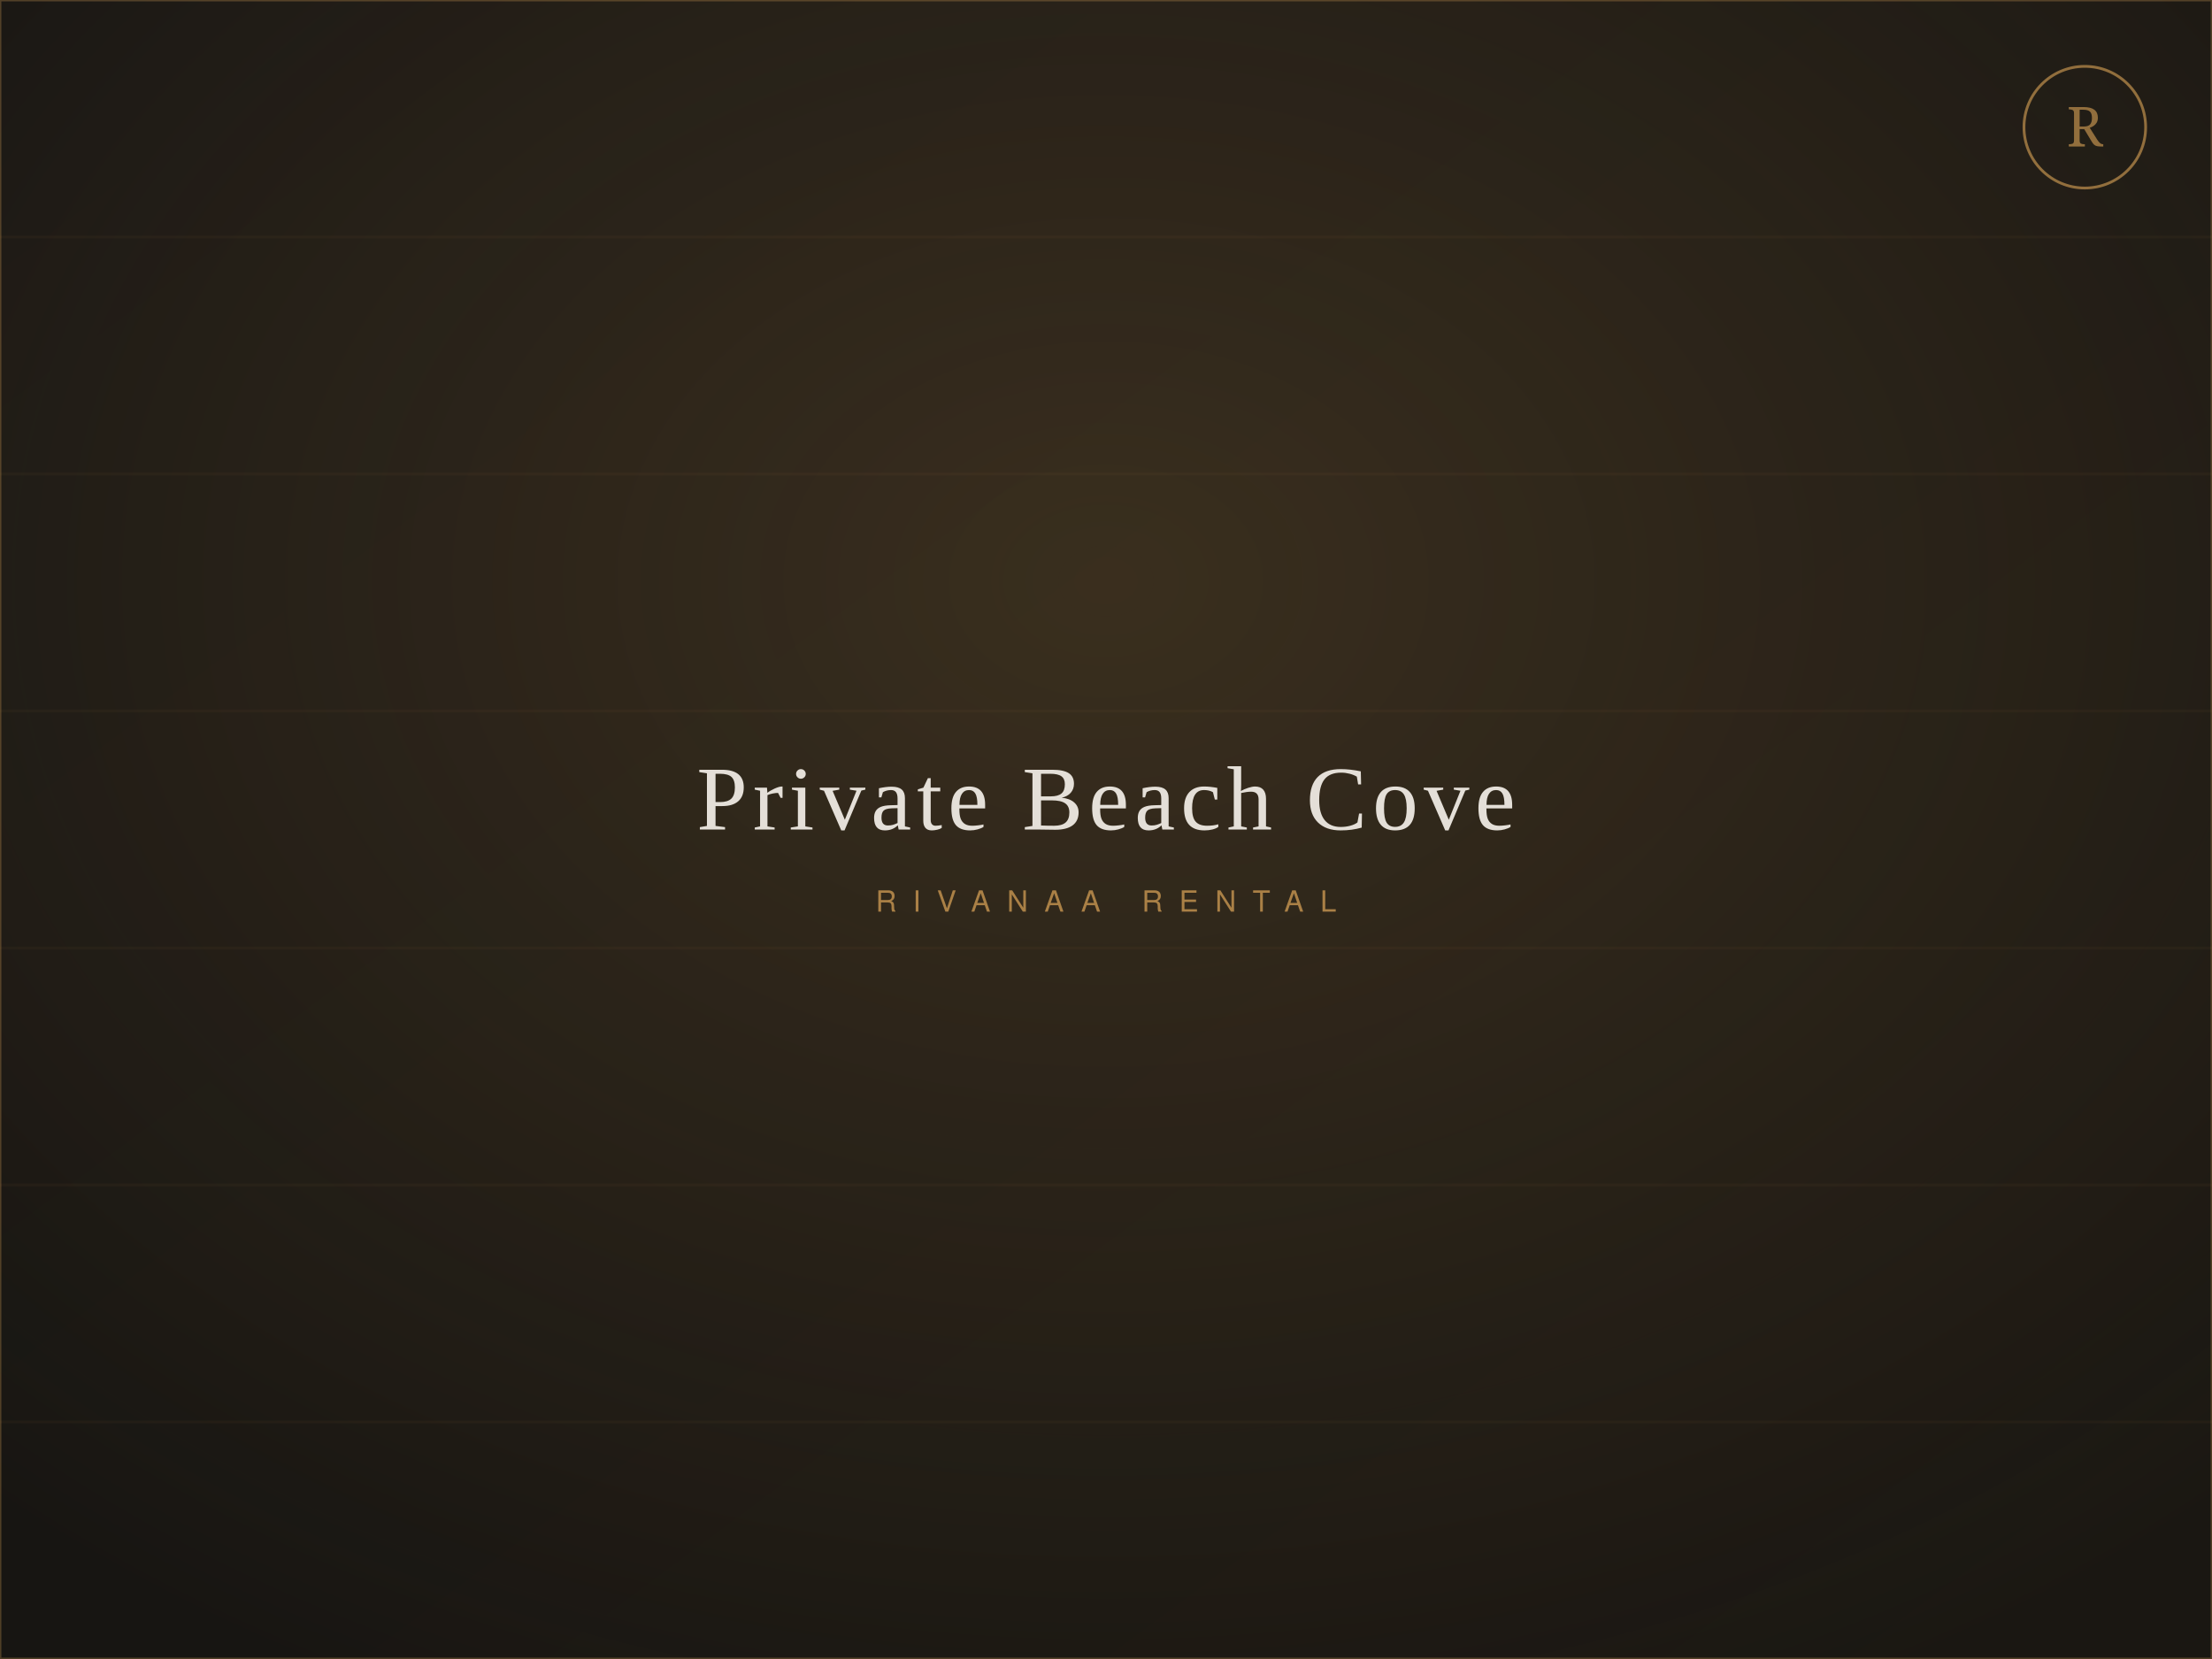
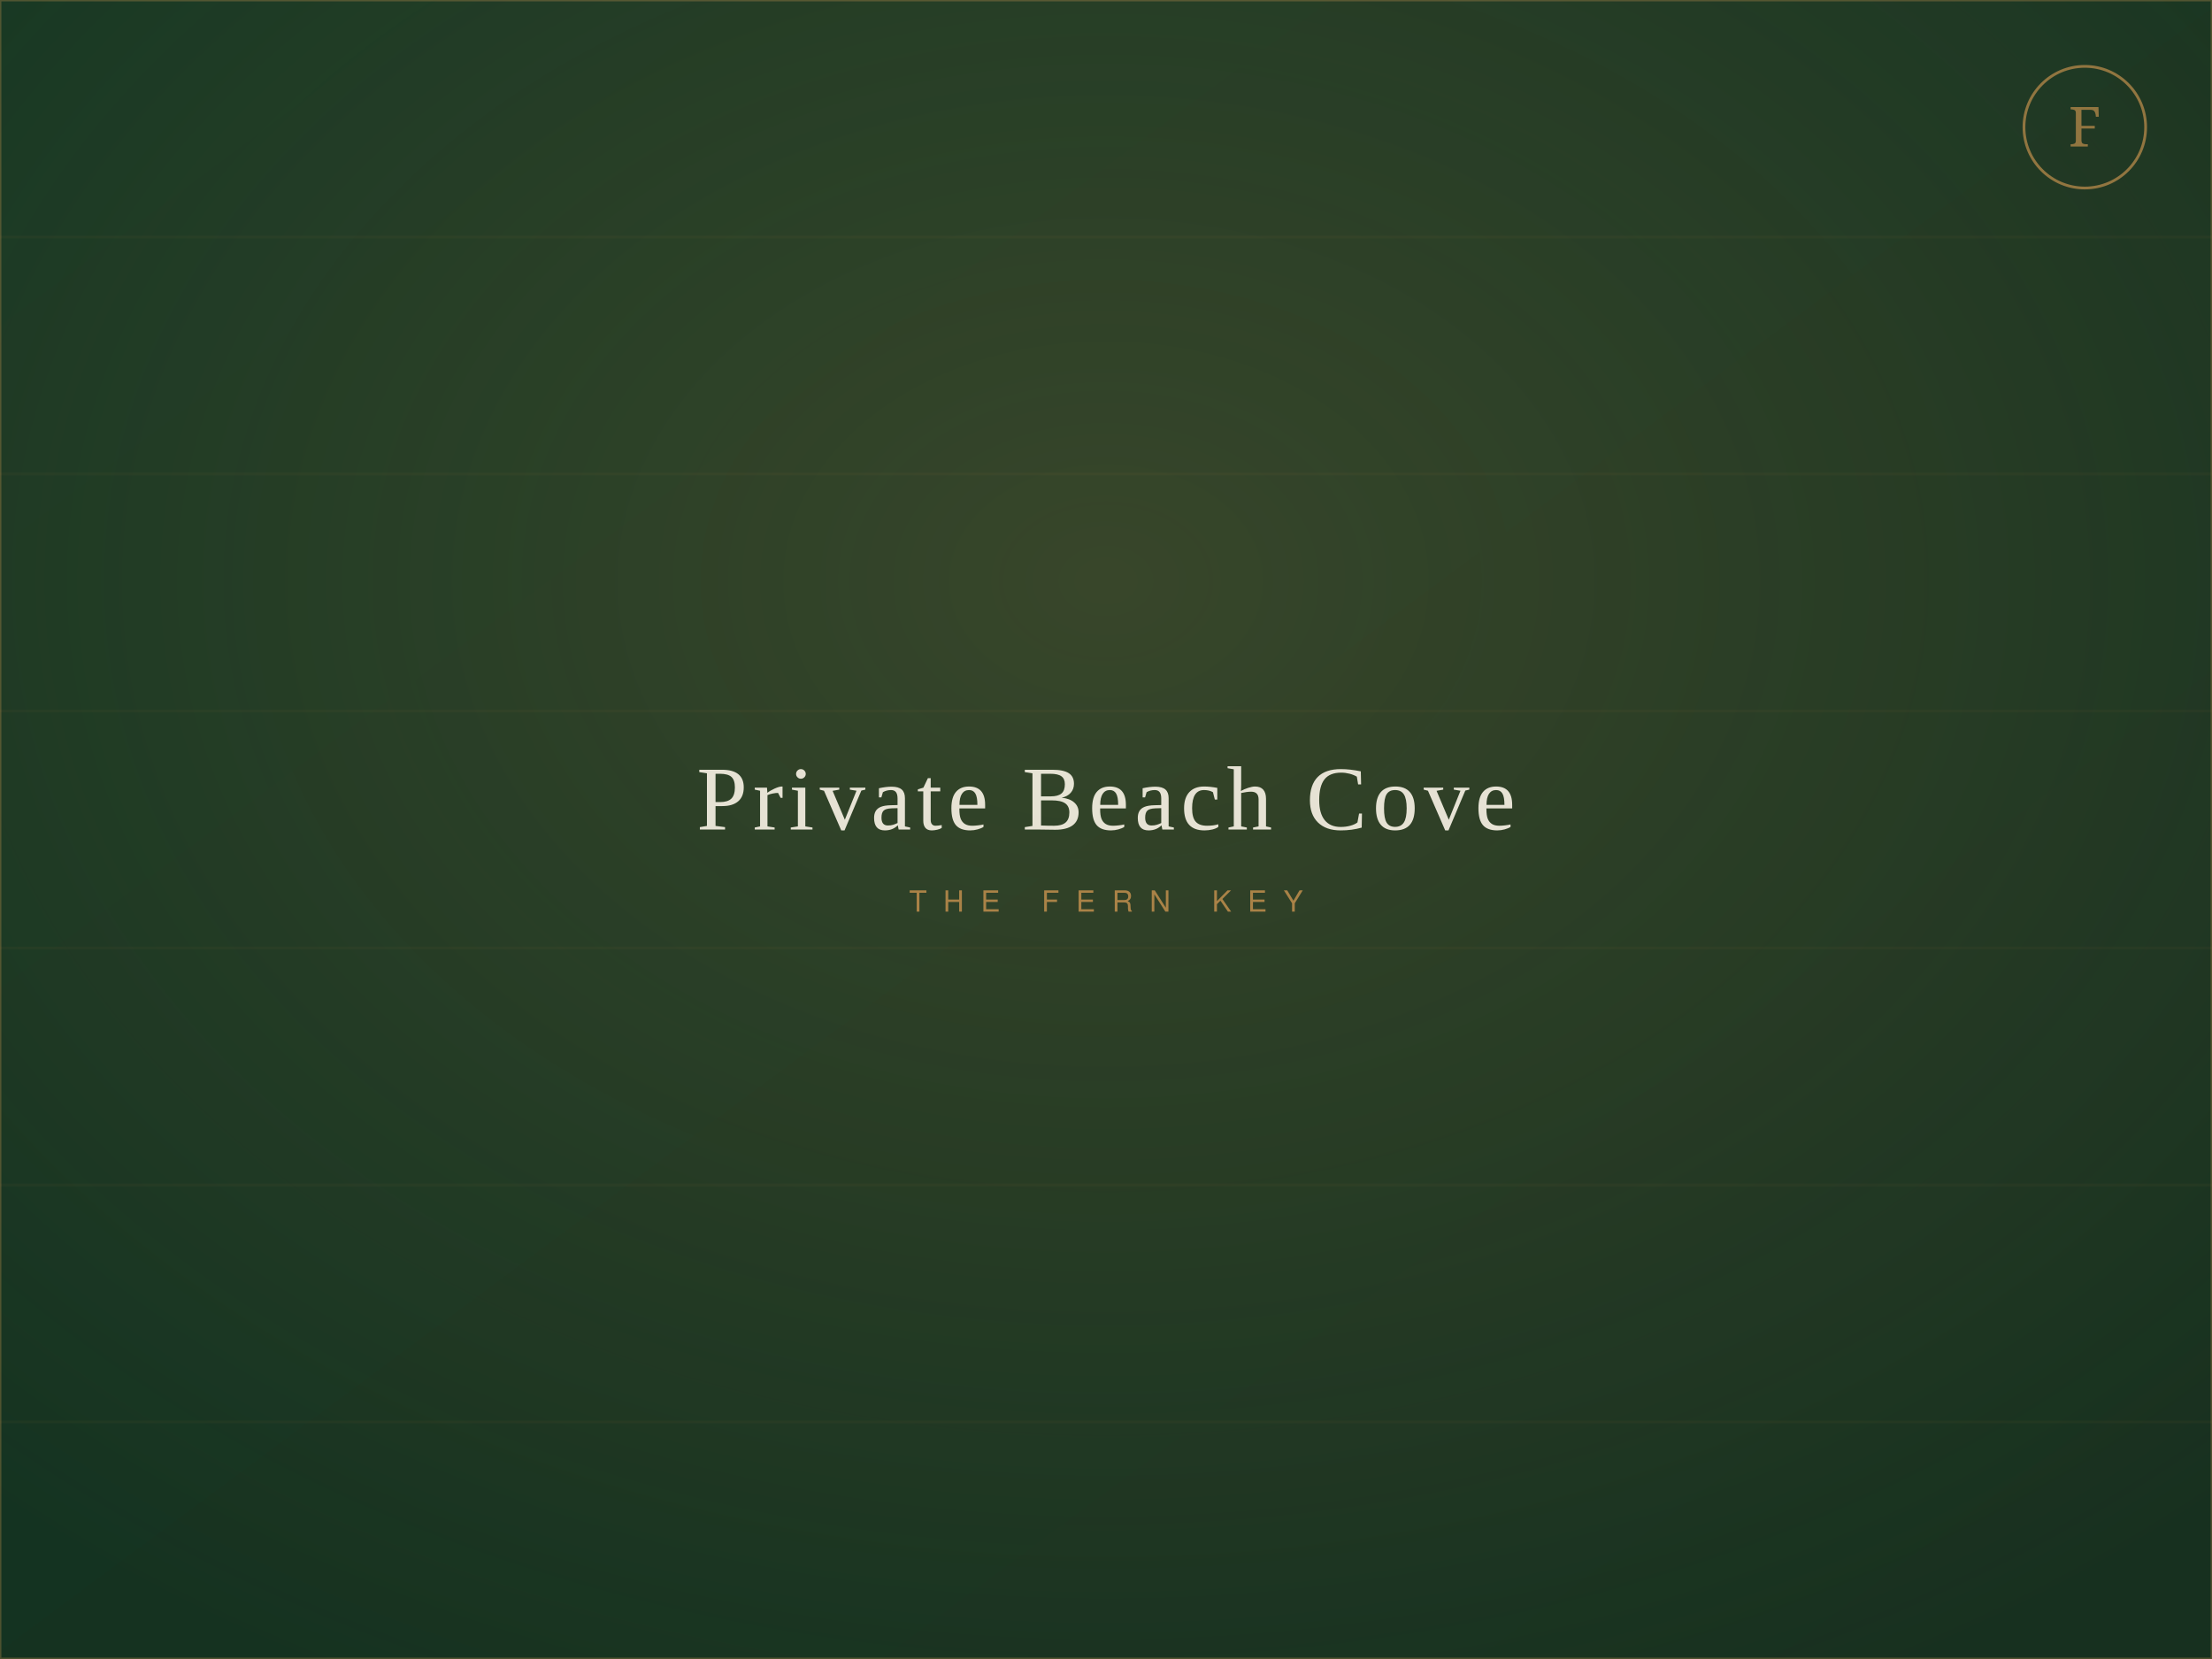
<svg xmlns="http://www.w3.org/2000/svg" width="800" height="600" viewBox="0 0 800 600">
  <defs>
    <linearGradient id="grad-attraction-beach" x1="0%" y1="0%" x2="100%" y2="100%">
-       <stop offset="0%" stop-color="#141312" />
-       <stop offset="100%" stop-color="#1a1712" />
+       <stop offset="0%" stop-color="#123522" />
+       <stop offset="100%" stop-color="#17301f" />
    </linearGradient>
    <radialGradient id="glow-attraction-beach" cx="50%" cy="35%" r="75%">
      <stop offset="0%" stop-color="#b78a4a" stop-opacity="0.22" />
      <stop offset="100%" stop-color="#b78a4a" stop-opacity="0" />
    </radialGradient>
  </defs>
  <rect width="800" height="600" fill="url(#grad-attraction-beach)" />
  <rect width="800" height="600" fill="url(#glow-attraction-beach)" />
  <line x1="0" y1="85.714" x2="800" y2="85.714" stroke="#b78a4a" stroke-opacity="0.05" stroke-width="1" />
  <line x1="0" y1="171.429" x2="800" y2="171.429" stroke="#b78a4a" stroke-opacity="0.05" stroke-width="1" />
  <line x1="0" y1="257.143" x2="800" y2="257.143" stroke="#b78a4a" stroke-opacity="0.05" stroke-width="1" />
  <line x1="0" y1="342.857" x2="800" y2="342.857" stroke="#b78a4a" stroke-opacity="0.05" stroke-width="1" />
  <line x1="0" y1="428.571" x2="800" y2="428.571" stroke="#b78a4a" stroke-opacity="0.05" stroke-width="1" />
  <line x1="0" y1="514.286" x2="800" y2="514.286" stroke="#b78a4a" stroke-opacity="0.05" stroke-width="1" />
  <rect x="0" y="0" width="800" height="600" fill="none" stroke="#b78a4a" stroke-opacity="0.35" stroke-width="1" />
  <g opacity="0.9" font-family="Georgia, 'Times New Roman', serif" text-anchor="middle">
-     <text x="400" y="300" fill="#f7f3ec" font-size="33" letter-spacing="2">Private Beach Cove</text>
-     <text x="400" y="329.7" fill="#b78a4a" font-family="Helvetica, Arial, sans-serif" font-size="10.56" letter-spacing="6">RIVANAA RENTAL</text>
+     <text x="400" y="300" fill="#faf4e7" font-size="33" letter-spacing="2">Private Beach Cove</text>
+     <text x="400" y="329.7" fill="#b78a4a" font-family="Helvetica, Arial, sans-serif" font-size="10.56" letter-spacing="6">THE FERN KEY</text>
  </g>
  <g opacity="0.75">
    <circle cx="754" cy="46" r="22" fill="none" stroke="#b78a4a" stroke-width="1" />
-     <text x="754" y="53" fill="#b78a4a" font-family="Georgia, serif" font-size="20" text-anchor="middle">R</text>
+     <text x="754" y="53" fill="#b78a4a" font-family="Georgia, serif" font-size="20" text-anchor="middle">F</text>
  </g>
</svg>
